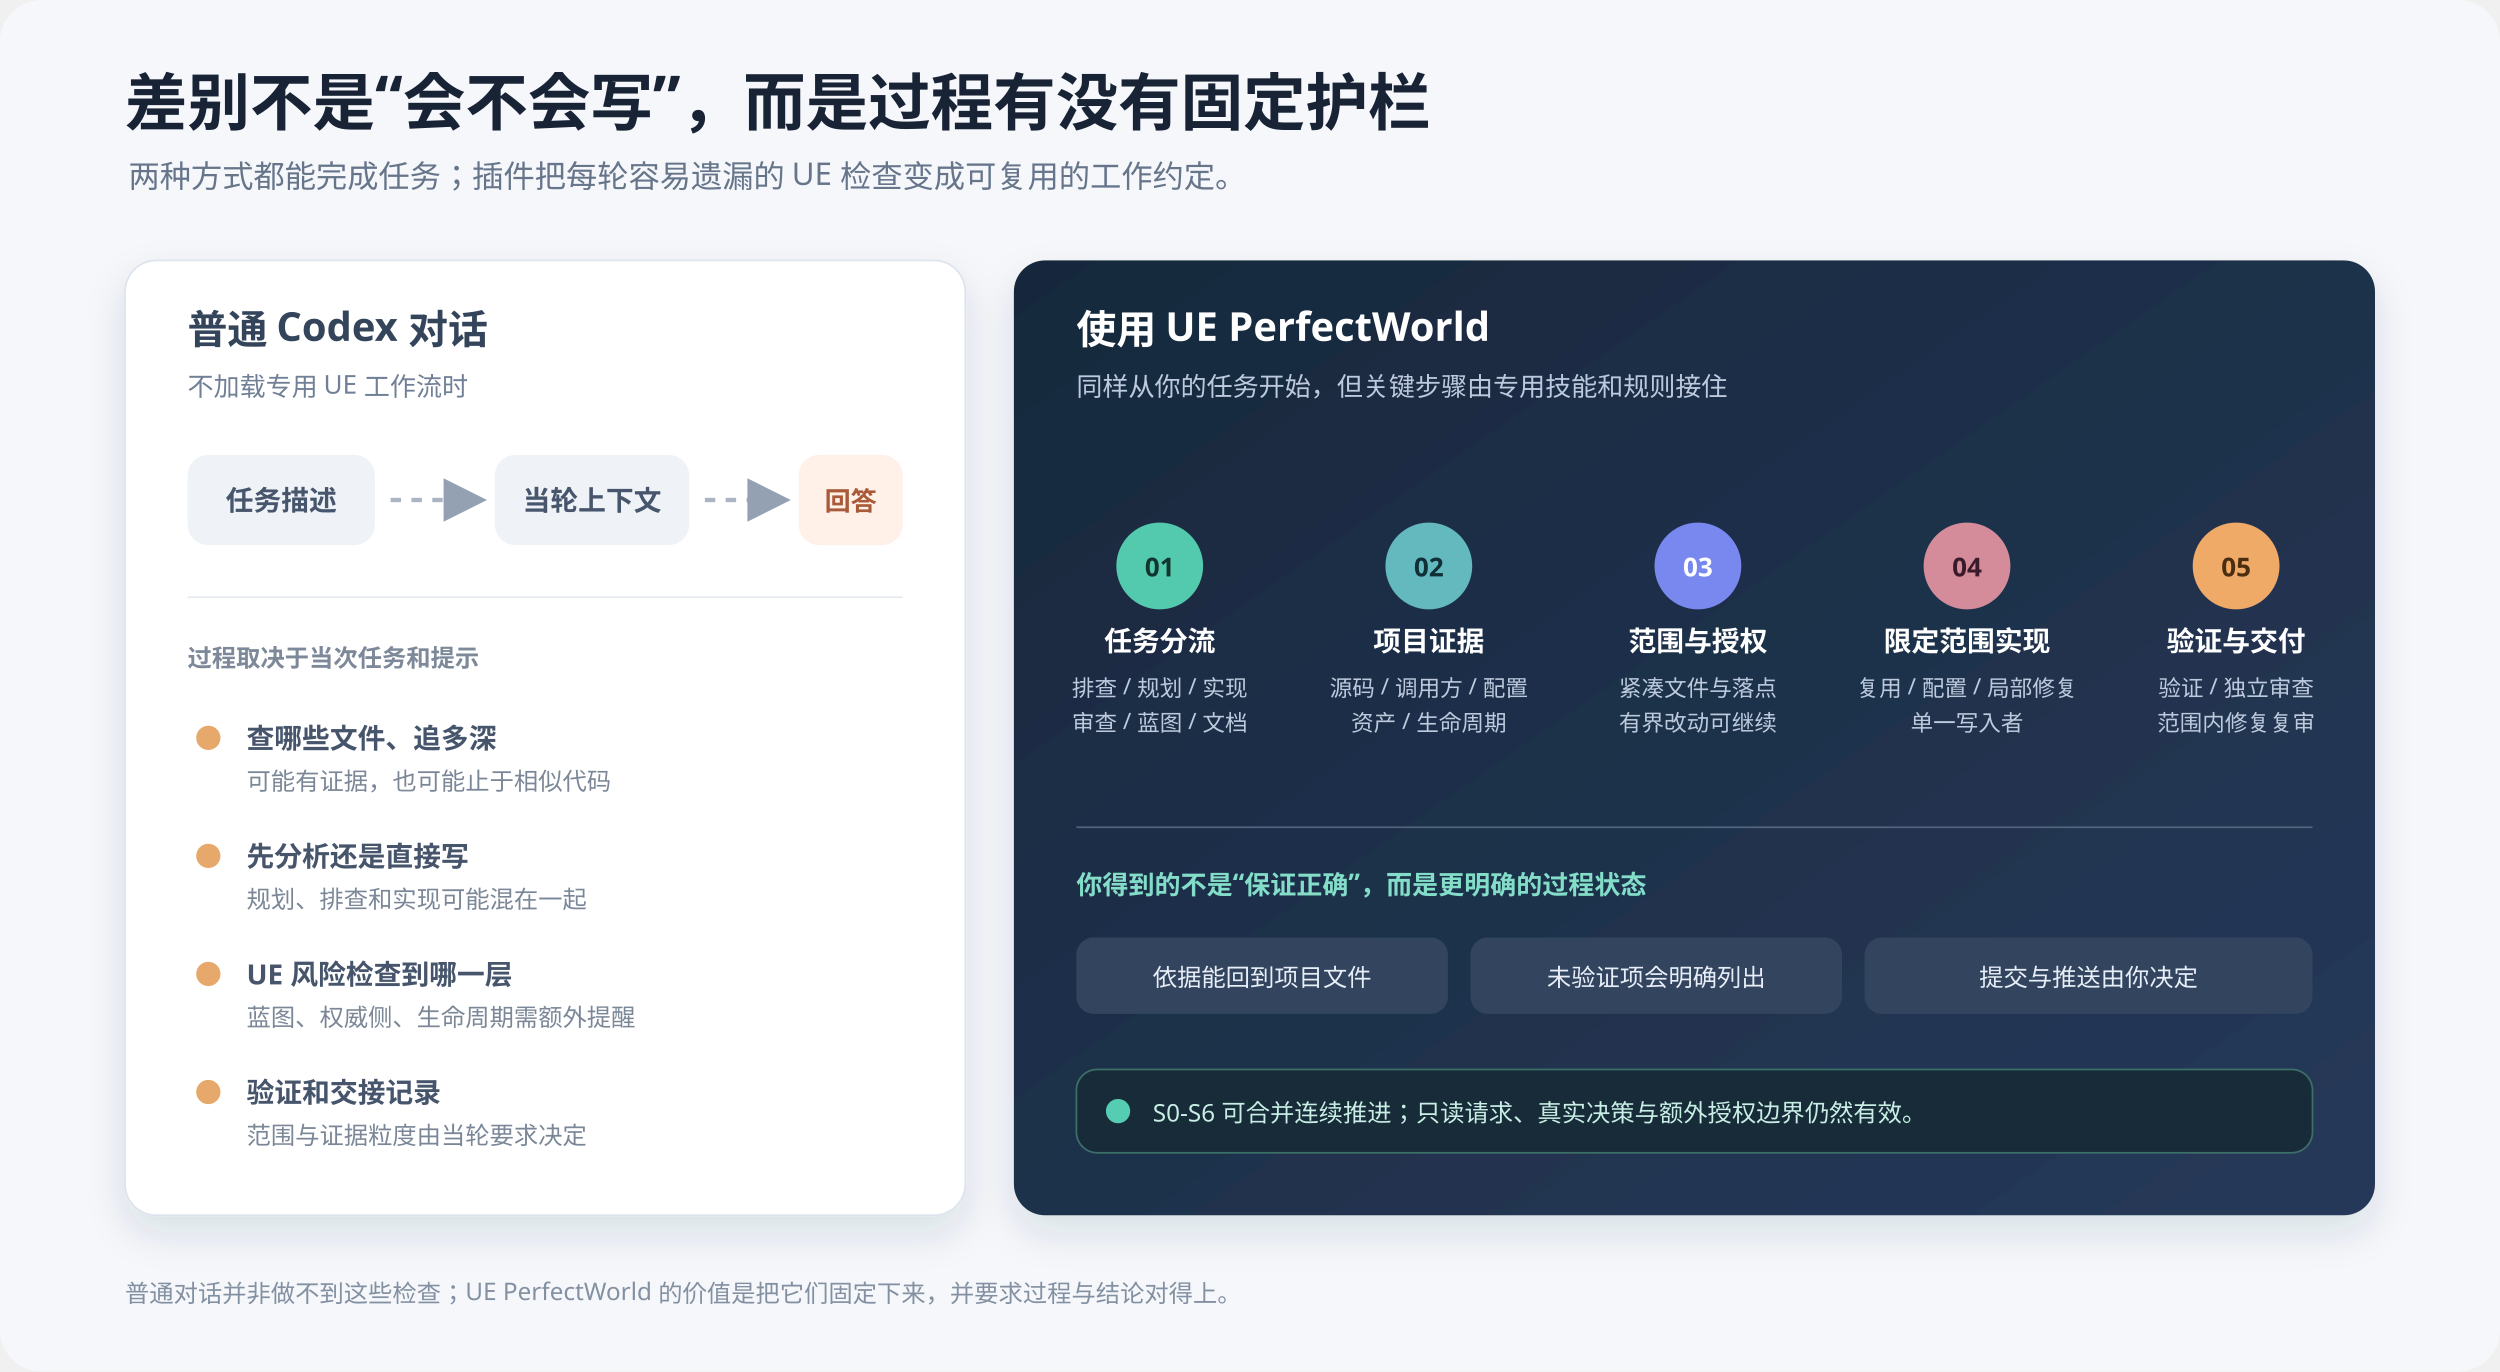
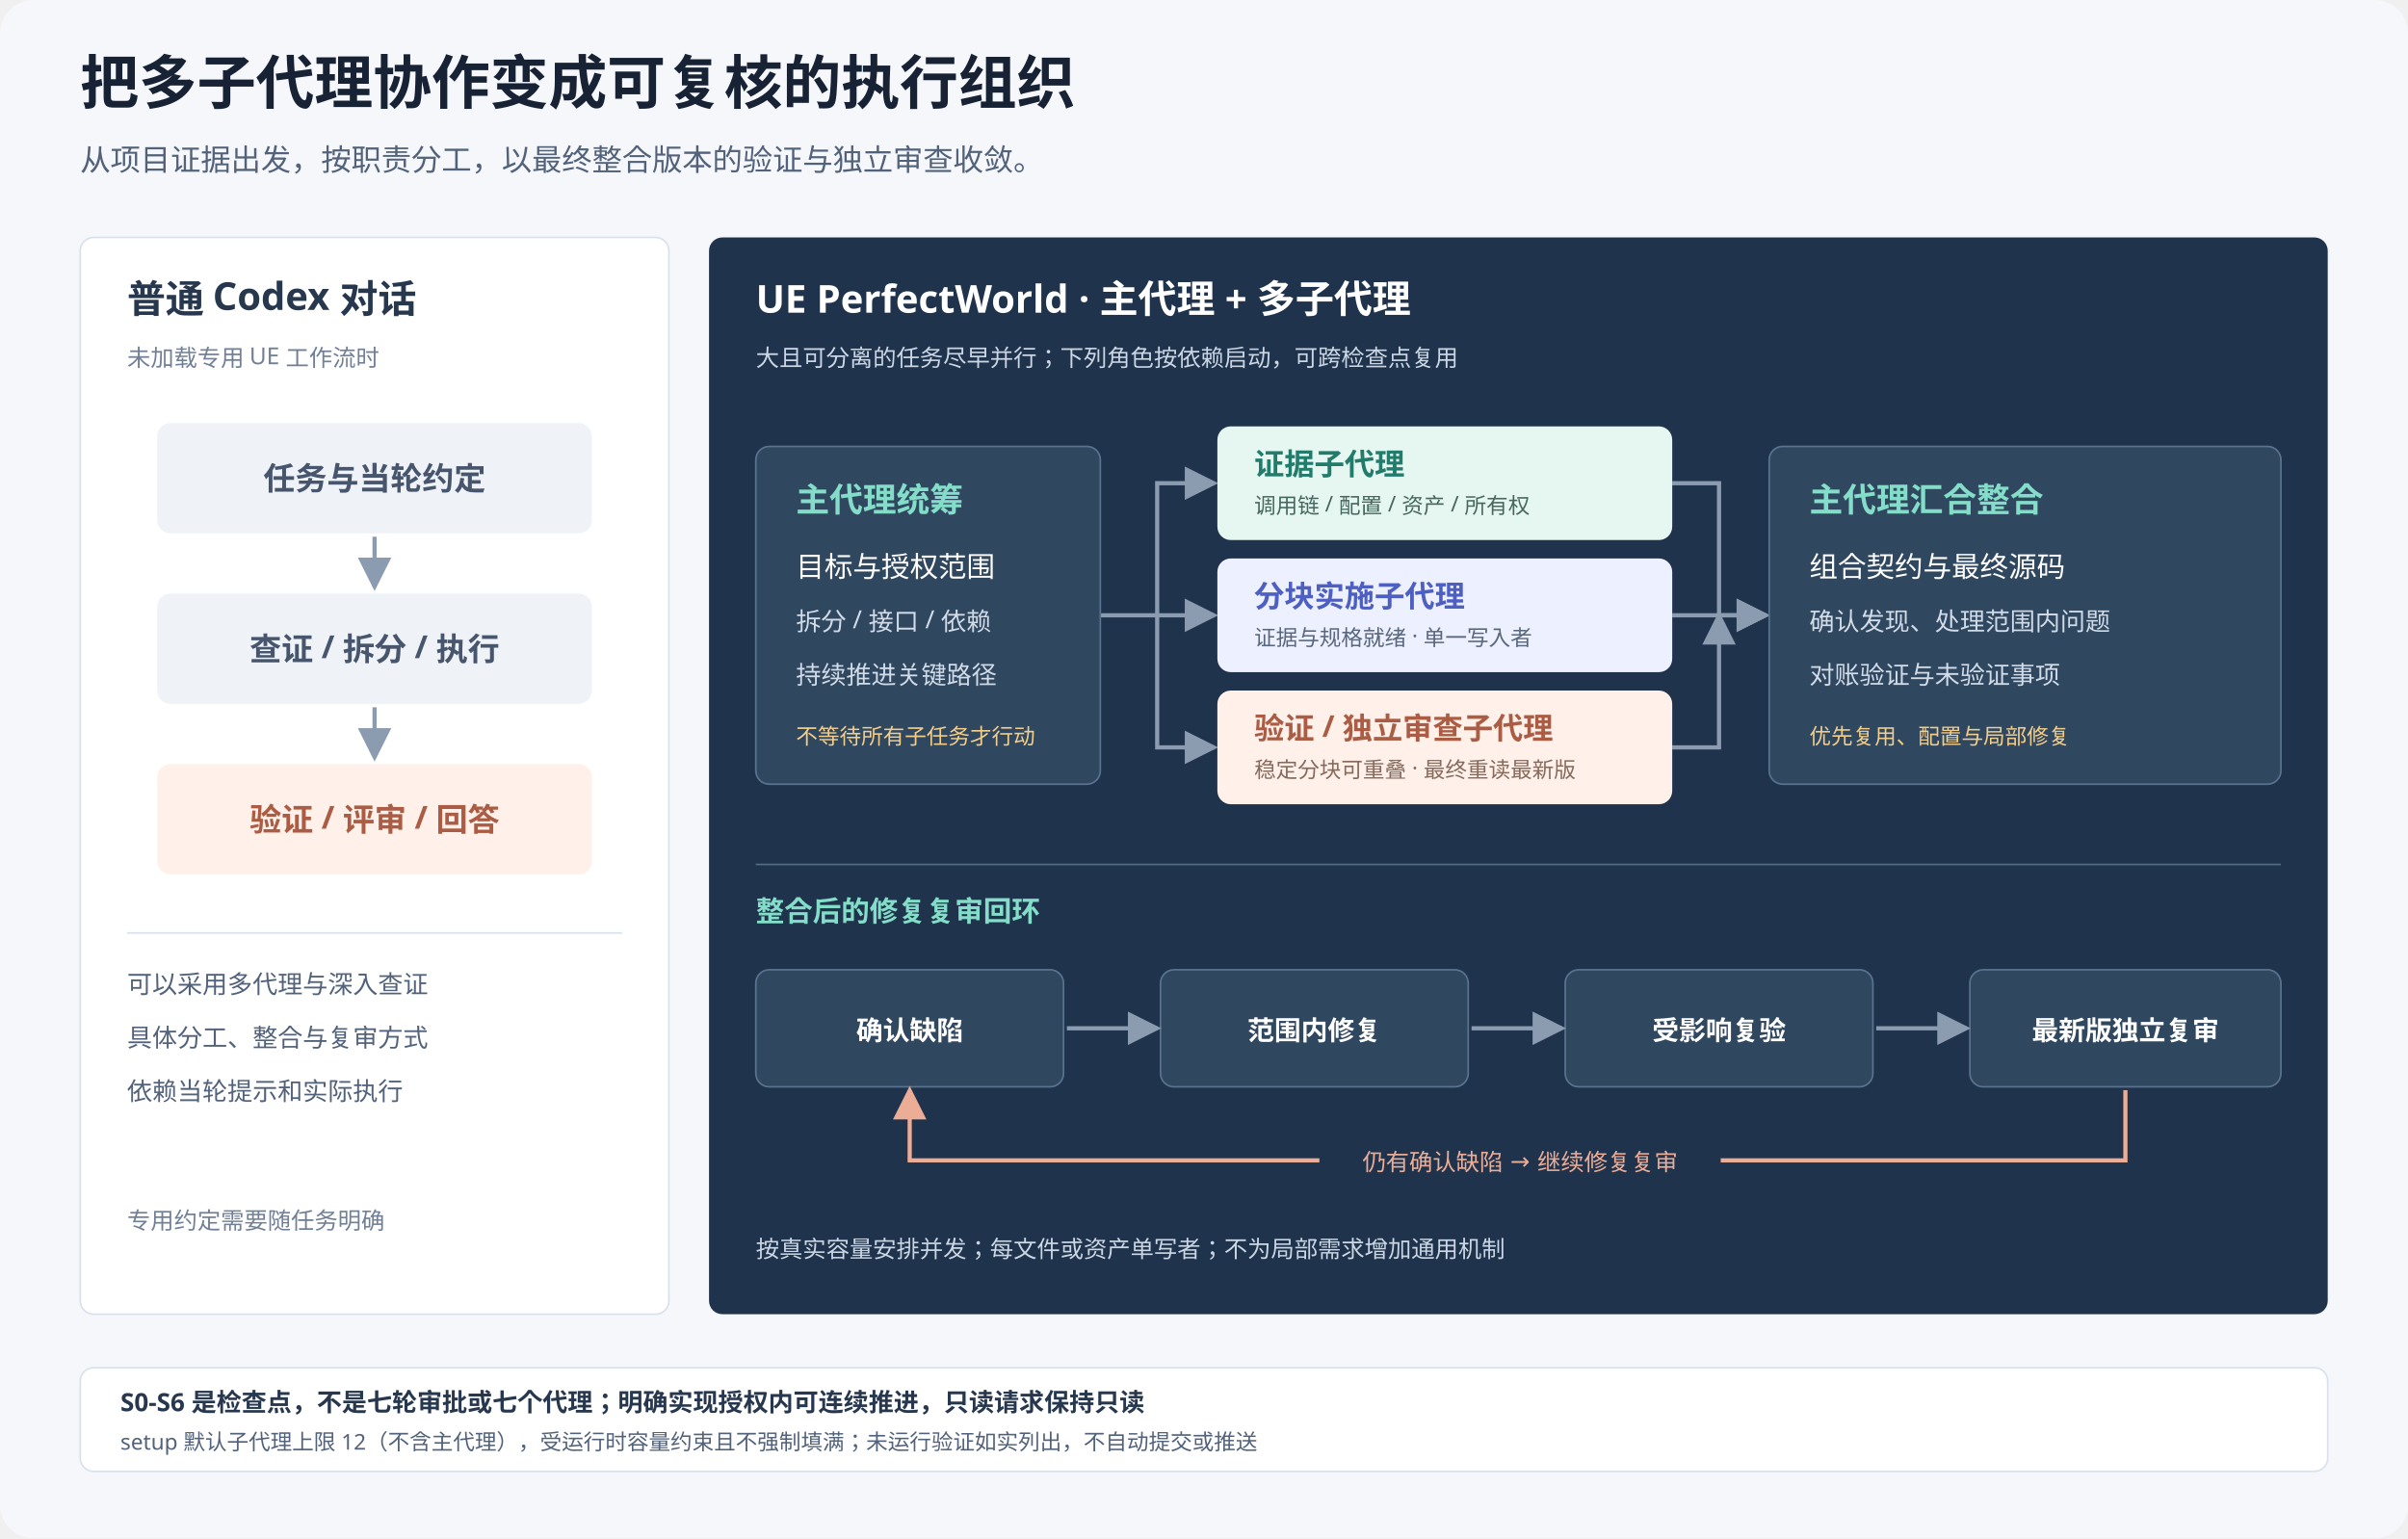
- <svg xmlns="http://www.w3.org/2000/svg" width="1440" height="790" viewBox="0 0 1440 790" role="img" aria-labelledby="title desc">
+ <svg xmlns="http://www.w3.org/2000/svg" width="1440" height="920" viewBox="0 0 1440 920" role="img" aria-labelledby="title desc">
  <defs>
-     <linearGradient id="plugin" x1="0" y1="0" x2="1" y2="1">
-       <stop offset="0" stop-color="#17283c" />
-       <stop offset="1" stop-color="#26395a" />
-     </linearGradient>
-     <linearGradient id="accent" x1="0" y1="0" x2="1" y2="0">
-       <stop offset="0" stop-color="#45b99f" />
-       <stop offset=".55" stop-color="#7485ee" />
-       <stop offset="1" stop-color="#e78372" />
-     </linearGradient>
-     <filter id="shadow" x="-20%" y="-20%" width="140%" height="150%">
-       <feDropShadow dx="0" dy="10" stdDeviation="11" flood-color="#1c2b43" flood-opacity=".12" />
-     </filter>
-     <marker id="arrow" markerWidth="10" markerHeight="10" refX="7" refY="5" orient="auto">
-       <path d="M0 0L10 5L0 10z" fill="#94a1b3" />
+     <marker id="arrow" markerWidth="8" markerHeight="8" refX="7" refY="4" orient="auto">
+       <path d="M0 0L8 4L0 8z" fill="#8b9cb0" />
+     </marker>
+     <marker id="loop" markerWidth="8" markerHeight="8" refX="7" refY="4" orient="auto">
+       <path d="M0 0L8 4L0 8z" fill="#ecad96" />
    </marker>
  </defs>
-   <rect width="1440" height="790" rx="24" fill="#f5f7fb" />
-   <text x="72" y="72" fill="#182436" font-family="Segoe UI, Microsoft YaHei, sans-serif" font-size="36" font-weight="700">差别不是“会不会写”，而是过程有没有固定护栏</text>
-   <text x="74" y="108" fill="#66758a" font-family="Segoe UI, Microsoft YaHei, sans-serif" font-size="18">两种方式都能完成任务；插件把每轮容易遗漏的 UE 检查变成可复用的工作约定。</text>
-   <g filter="url(#shadow)">
-     <rect x="72" y="150" width="484" height="550" rx="18" fill="#ffffff" stroke="#dce3ec" />
-     <rect x="584" y="150" width="784" height="550" rx="18" fill="url(#plugin)" />
+   <rect width="1440" height="920" rx="20" fill="#f5f7fb" />
+   <g font-family="Segoe UI, Microsoft YaHei, sans-serif">
+     <text x="48" y="62" fill="#172335" font-size="35" font-weight="700">把多子代理协作变成可复核的执行组织</text>
+     <text x="48" y="102" fill="#52627a" font-size="18">从项目证据出发，按职责分工，以最终整合版本的验证与独立审查收敛。</text>
+     <rect x="48" y="142" width="352" height="644" rx="8" fill="#ffffff" stroke="#d9e2ec" />
+     <text x="76" y="187" fill="#27384e" font-size="23" font-weight="700">普通 Codex 对话</text>
+     <text x="76" y="219" fill="#718096" font-size="14">未加载专用 UE 工作流时</text>
+     <g text-anchor="middle">
+       <rect x="94" y="253" width="260" height="66" rx="8" fill="#eff3f8" />
+       <text x="224" y="293" fill="#47566d" font-size="19" font-weight="700">任务与当轮约定</text>
+       <path d="M224 321V351" fill="none" stroke="#8b9cb0" stroke-width="2.5" marker-end="url(#arrow)" />
+       <rect x="94" y="355" width="260" height="66" rx="8" fill="#eff3f8" />
+       <text x="224" y="395" fill="#47566d" font-size="19" font-weight="700">查证 / 拆分 / 执行</text>
+       <path d="M224 423V453" fill="none" stroke="#8b9cb0" stroke-width="2.5" marker-end="url(#arrow)" />
+       <rect x="94" y="457" width="260" height="66" rx="8" fill="#fff0e9" />
+       <text x="224" y="497" fill="#aa5d44" font-size="19" font-weight="700">验证 / 评审 / 回答</text>
+     </g>
+     <line x1="76" y1="558" x2="372" y2="558" stroke="#d9e2ec" />
+     <text x="76" y="594" fill="#52627a" font-size="15">可以采用多代理与深入查证</text>
+     <text x="76" y="626" fill="#52627a" font-size="15">具体分工、整合与复审方式</text>
+     <text x="76" y="658" fill="#52627a" font-size="15">依赖当轮提示和实际执行</text>
+     <text x="76" y="735" fill="#718096" font-size="14">专用约定需要随任务明确</text>
+     <rect x="424" y="142" width="968" height="644" rx="8" fill="#20334c" />
+     <text x="452" y="187" fill="#ffffff" font-size="23" font-weight="700">UE PerfectWorld · 主代理 + 多子代理</text>
+     <text x="452" y="219" fill="#cbd7e5" font-size="14">大且可分离的任务尽早并行；下列角色按依赖启动，可跨检查点复用</text>
+     <g fill="none" stroke="#8b9cb0" stroke-width="2.5" marker-end="url(#arrow)">
+       <path d="M658 368H692V289H726" />
+       <path d="M692 368H726" />
+       <path d="M692 368V447H726" />
+       <path d="M1000 289H1028V368H1056" />
+       <path d="M1000 368H1056" />
+       <path d="M1000 447H1028V368" />
+     </g>
+     <rect x="452" y="267" width="206" height="202" rx="8" fill="#304760" stroke="#59738f" />
+     <text x="476" y="306" fill="#83ddc8" font-size="20" font-weight="700">主代理统筹</text>
+     <text x="476" y="345" fill="#ffffff" font-size="17">目标与授权范围</text>
+     <text x="476" y="377" fill="#d1dce8" font-size="15">拆分 / 接口 / 依赖</text>
+     <text x="476" y="409" fill="#d1dce8" font-size="15">持续推进关键路径</text>
+     <text x="476" y="445" fill="#f3ce8b" font-size="13">不等待所有子任务才行动</text>
+     <rect x="728" y="255" width="272" height="68" rx="8" fill="#e6f6f0" />
+     <text x="750" y="284" fill="#217c6b" font-size="18" font-weight="700">证据子代理</text>
+     <text x="750" y="307" fill="#45675e" font-size="13">调用链 / 配置 / 资产 / 所有权</text>
+     <rect x="728" y="334" width="272" height="68" rx="8" fill="#edf0ff" />
+     <text x="750" y="363" fill="#4e5fc2" font-size="18" font-weight="700">分块实施子代理</text>
+     <text x="750" y="386" fill="#59677d" font-size="13">证据与规格就绪 · 单一写入者</text>
+     <rect x="728" y="413" width="272" height="68" rx="8" fill="#fff0e9" />
+     <text x="750" y="442" fill="#aa5d44" font-size="18" font-weight="700">验证 / 独立审查子代理</text>
+     <text x="750" y="465" fill="#856a5d" font-size="13">稳定分块可重叠 · 最终重读最新版</text>
+     <rect x="1058" y="267" width="306" height="202" rx="8" fill="#304760" stroke="#59738f" />
+     <text x="1082" y="306" fill="#83ddc8" font-size="20" font-weight="700">主代理汇合整合</text>
+     <text x="1082" y="345" fill="#ffffff" font-size="17">组合契约与最终源码</text>
+     <text x="1082" y="377" fill="#d1dce8" font-size="15">确认发现、处理范围内问题</text>
+     <text x="1082" y="409" fill="#d1dce8" font-size="15">对账验证与未验证事项</text>
+     <text x="1082" y="445" fill="#f3ce8b" font-size="13">优先复用、配置与局部修复</text>
+     <line x1="452" y1="517" x2="1364" y2="517" stroke="#526a85" />
+     <text x="452" y="551" fill="#83ddc8" font-size="17" font-weight="700">整合后的修复复审回环</text>
+     <g text-anchor="middle">
+       <rect x="452" y="580" width="184" height="70" rx="8" fill="#304760" stroke="#59738f" />
+       <text x="544" y="622" fill="#ffffff" font-size="16" font-weight="700">确认缺陷</text>
+       <rect x="694" y="580" width="184" height="70" rx="8" fill="#304760" stroke="#59738f" />
+       <text x="786" y="622" fill="#ffffff" font-size="16" font-weight="700">范围内修复</text>
+       <rect x="936" y="580" width="184" height="70" rx="8" fill="#304760" stroke="#59738f" />
+       <text x="1028" y="622" fill="#ffffff" font-size="16" font-weight="700">受影响复验</text>
+       <rect x="1178" y="580" width="186" height="70" rx="8" fill="#304760" stroke="#59738f" />
+       <text x="1271" y="622" fill="#ffffff" font-size="16" font-weight="700">最新版独立复审</text>
+     </g>
+     <g fill="none" stroke="#8b9cb0" stroke-width="2.5" marker-end="url(#arrow)">
+       <path d="M638 615H692" />
+       <path d="M880 615H934" />
+       <path d="M1122 615H1176" />
+     </g>
+     <path d="M1271 652V694H544V652" fill="none" stroke="#ecad96" stroke-width="2.5" marker-end="url(#loop)" />
+     <rect x="789" y="681" width="240" height="26" fill="#20334c" />
+     <text x="909" y="700" text-anchor="middle" fill="#ecad96" font-size="14">仍有确认缺陷 → 继续修复复审</text>
+     <text x="452" y="752" fill="#cbd7e5" font-size="14">按真实容量安排并发；每文件或资产单写者；不为局部需求增加通用机制</text>
+     <rect x="48" y="818" width="1344" height="62" rx="8" fill="#ffffff" stroke="#d9e2ec" />
+     <text x="72" y="844" fill="#27384e" font-size="15" font-weight="700">S0-S6 是检查点，不是七轮审批或七个代理；明确实现授权内可连续推进，只读请求保持只读</text>
+     <text x="72" y="867" fill="#52627a" font-size="13">setup 默认子代理上限 12（不含主代理），受运行时容量约束且不强制填满；未运行验证如实列出，不自动提交或推送</text>
  </g>
-   <text x="108" y="198" fill="#34445b" font-family="Segoe UI, Microsoft YaHei, sans-serif" font-size="23" font-weight="700">普通 Codex 对话</text>
-   <text x="108" y="228" fill="#718096" font-family="Segoe UI, Microsoft YaHei, sans-serif" font-size="15">不加载专用 UE 工作流时</text>
-   <g font-family="Segoe UI, Microsoft YaHei, sans-serif">
-     <rect x="108" y="262" width="108" height="52" rx="12" fill="#eff3f8" />
-     <text x="162" y="294" text-anchor="middle" fill="#47566d" font-size="16" font-weight="600">任务描述</text>
-     <path d="M225 288h48" fill="none" stroke="#aab5c3" stroke-width="2.5" stroke-dasharray="6 6" marker-end="url(#arrow)" />
-     <rect x="285" y="262" width="112" height="52" rx="12" fill="#eff3f8" />
-     <text x="341" y="294" text-anchor="middle" fill="#47566d" font-size="16" font-weight="600">当轮上下文</text>
-     <path d="M406 288h42" fill="none" stroke="#aab5c3" stroke-width="2.5" stroke-dasharray="6 6" marker-end="url(#arrow)" />
-     <rect x="460" y="262" width="60" height="52" rx="12" fill="#fff0e8" />
-     <text x="490" y="294" text-anchor="middle" fill="#a85a39" font-size="15" font-weight="700">回答</text>
-   </g>
-   <line x1="108" y1="344" x2="520" y2="344" stroke="#e5eaf0" />
-   <text x="108" y="384" fill="#7d8999" font-family="Segoe UI, Microsoft YaHei, sans-serif" font-size="14" font-weight="700">过程取决于当次任务和提示</text>
-   <g font-family="Segoe UI, Microsoft YaHei, sans-serif">
-     <circle cx="120" cy="425" r="7" fill="#e7a96b" />
-     <text x="142" y="431" fill="#46556b" font-size="16" font-weight="600">查哪些文件、追多深</text>
-     <text x="142" y="455" fill="#7b8797" font-size="14">可能有证据，也可能止于相似代码</text>
-     <circle cx="120" cy="493" r="7" fill="#e7a96b" />
-     <text x="142" y="499" fill="#46556b" font-size="16" font-weight="600">先分析还是直接写</text>
-     <text x="142" y="523" fill="#7b8797" font-size="14">规划、排查和实现可能混在一起</text>
-     <circle cx="120" cy="561" r="7" fill="#e7a96b" />
-     <text x="142" y="567" fill="#46556b" font-size="16" font-weight="600">UE 风险检查到哪一层</text>
-     <text x="142" y="591" fill="#7b8797" font-size="14">蓝图、权威侧、生命周期需额外提醒</text>
-     <circle cx="120" cy="629" r="7" fill="#e7a96b" />
-     <text x="142" y="635" fill="#46556b" font-size="16" font-weight="600">验证和交接记录</text>
-     <text x="142" y="659" fill="#7b8797" font-size="14">范围与证据粒度由当轮要求决定</text>
-   </g>
-   <text x="620" y="198" fill="#ffffff" font-family="Segoe UI, Microsoft YaHei, sans-serif" font-size="23" font-weight="700">使用 UE PerfectWorld</text>
-   <text x="620" y="228" fill="#bdcadd" font-family="Segoe UI, Microsoft YaHei, sans-serif" font-size="15">同样从你的任务开始，但关键步骤由专用技能和规则接住</text>
-   <line x1="668" y1="326" x2="1288" y2="326" stroke="url(#accent)" stroke-width="4" stroke-linecap="round" />
-   <g font-family="Segoe UI, Microsoft YaHei, sans-serif" text-anchor="middle">
-     <g>
-       <circle cx="668" cy="326" r="25" fill="#53c9ad" />
-       <text x="668" y="332" fill="#12362f" font-size="15" font-weight="700">01</text>
-       <text x="668" y="375" fill="#ffffff" font-size="16" font-weight="700">任务分流</text>
-       <text x="668" y="401" fill="#bdcadd" font-size="13">排查 / 规划 / 实现</text>
-       <text x="668" y="421" fill="#bdcadd" font-size="13">审查 / 蓝图 / 文档</text>
-     </g>
-     <g>
-       <circle cx="823" cy="326" r="25" fill="#63b9bd" />
-       <text x="823" y="332" fill="#102f37" font-size="15" font-weight="700">02</text>
-       <text x="823" y="375" fill="#ffffff" font-size="16" font-weight="700">项目证据</text>
-       <text x="823" y="401" fill="#bdcadd" font-size="13">源码 / 调用方 / 配置</text>
-       <text x="823" y="421" fill="#bdcadd" font-size="13">资产 / 生命周期</text>
-     </g>
-     <g>
-       <circle cx="978" cy="326" r="25" fill="#7988ee" />
-       <text x="978" y="332" fill="#ffffff" font-size="15" font-weight="700">03</text>
-       <text x="978" y="375" fill="#ffffff" font-size="16" font-weight="700">范围与授权</text>
-       <text x="978" y="401" fill="#bdcadd" font-size="13">紧凑文件与落点</text>
-       <text x="978" y="421" fill="#bdcadd" font-size="13">有界改动可继续</text>
-     </g>
-     <g>
-       <circle cx="1133" cy="326" r="25" fill="#d58c9a" />
-       <text x="1133" y="332" fill="#3a1b2a" font-size="15" font-weight="700">04</text>
-       <text x="1133" y="375" fill="#ffffff" font-size="16" font-weight="700">限定范围实现</text>
-       <text x="1133" y="401" fill="#bdcadd" font-size="13">复用 / 配置 / 局部修复</text>
-       <text x="1133" y="421" fill="#bdcadd" font-size="13">单一写入者</text>
-     </g>
-     <g>
-       <circle cx="1288" cy="326" r="25" fill="#efaa68" />
-       <text x="1288" y="332" fill="#4b2e10" font-size="15" font-weight="700">05</text>
-       <text x="1288" y="375" fill="#ffffff" font-size="16" font-weight="700">验证与交付</text>
-       <text x="1288" y="401" fill="#bdcadd" font-size="13">验证 / 独立审查</text>
-       <text x="1288" y="421" fill="#bdcadd" font-size="13">范围内修复复审</text>
-     </g>
-   </g>
-   <rect x="620" y="476" width="712" height="1" fill="#52647c" />
-   <text x="620" y="515" fill="#83ddc8" font-family="Segoe UI, Microsoft YaHei, sans-serif" font-size="15" font-weight="700">你得到的不是“保证正确”，而是更明确的过程状态</text>
-   <g font-family="Segoe UI, Microsoft YaHei, sans-serif" font-size="14">
-     <rect x="620" y="540" width="214" height="44" rx="10" fill="#32445e" />
-     <text x="727" y="568" text-anchor="middle" fill="#e7eef8">依据能回到项目文件</text>
-     <rect x="847" y="540" width="214" height="44" rx="10" fill="#32445e" />
-     <text x="954" y="568" text-anchor="middle" fill="#e7eef8">未验证项会明确列出</text>
-     <rect x="1074" y="540" width="258" height="44" rx="10" fill="#32445e" />
-     <text x="1203" y="568" text-anchor="middle" fill="#e7eef8">提交与推送由你决定</text>
-   </g>
-   <rect x="620" y="616" width="712" height="48" rx="12" fill="#172b38" stroke="#3d6f69" />
-   <circle cx="644" cy="640" r="7" fill="#54cdb2" />
-   <text x="664" y="646" fill="#c8eee5" font-family="Segoe UI, Microsoft YaHei, sans-serif" font-size="14">S0-S6 可合并连续推进；只读请求、真实决策与额外授权边界仍然有效。</text>
-   <text x="72" y="750" fill="#8290a1" font-family="Segoe UI, Microsoft YaHei, sans-serif" font-size="14">普通对话并非做不到这些检查；UE PerfectWorld 的价值是把它们固定下来，并要求过程与结论对得上。</text>
</svg>
